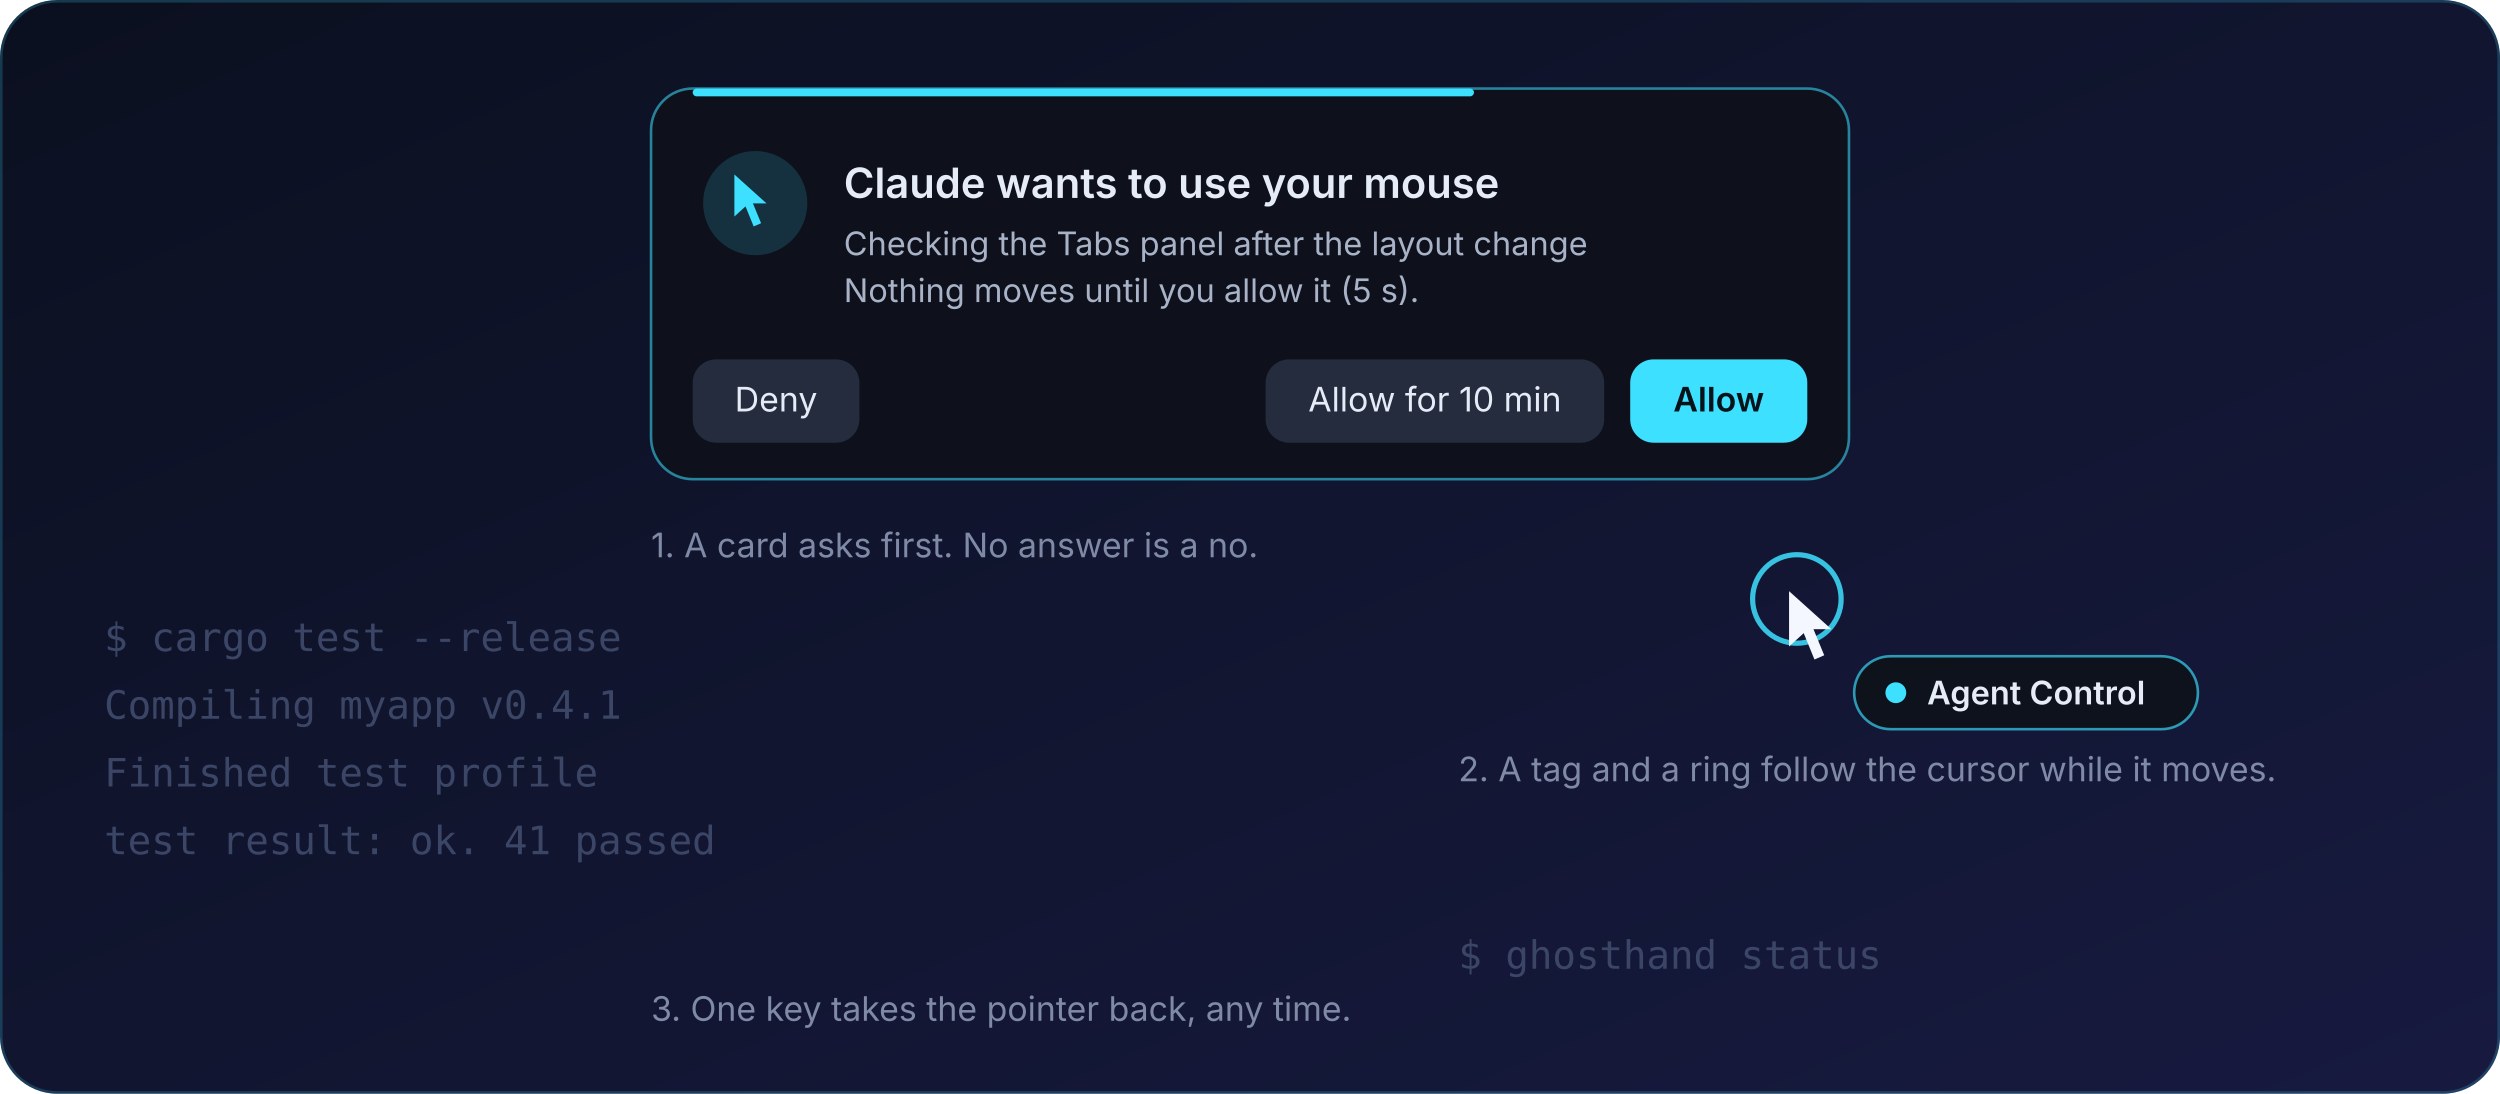
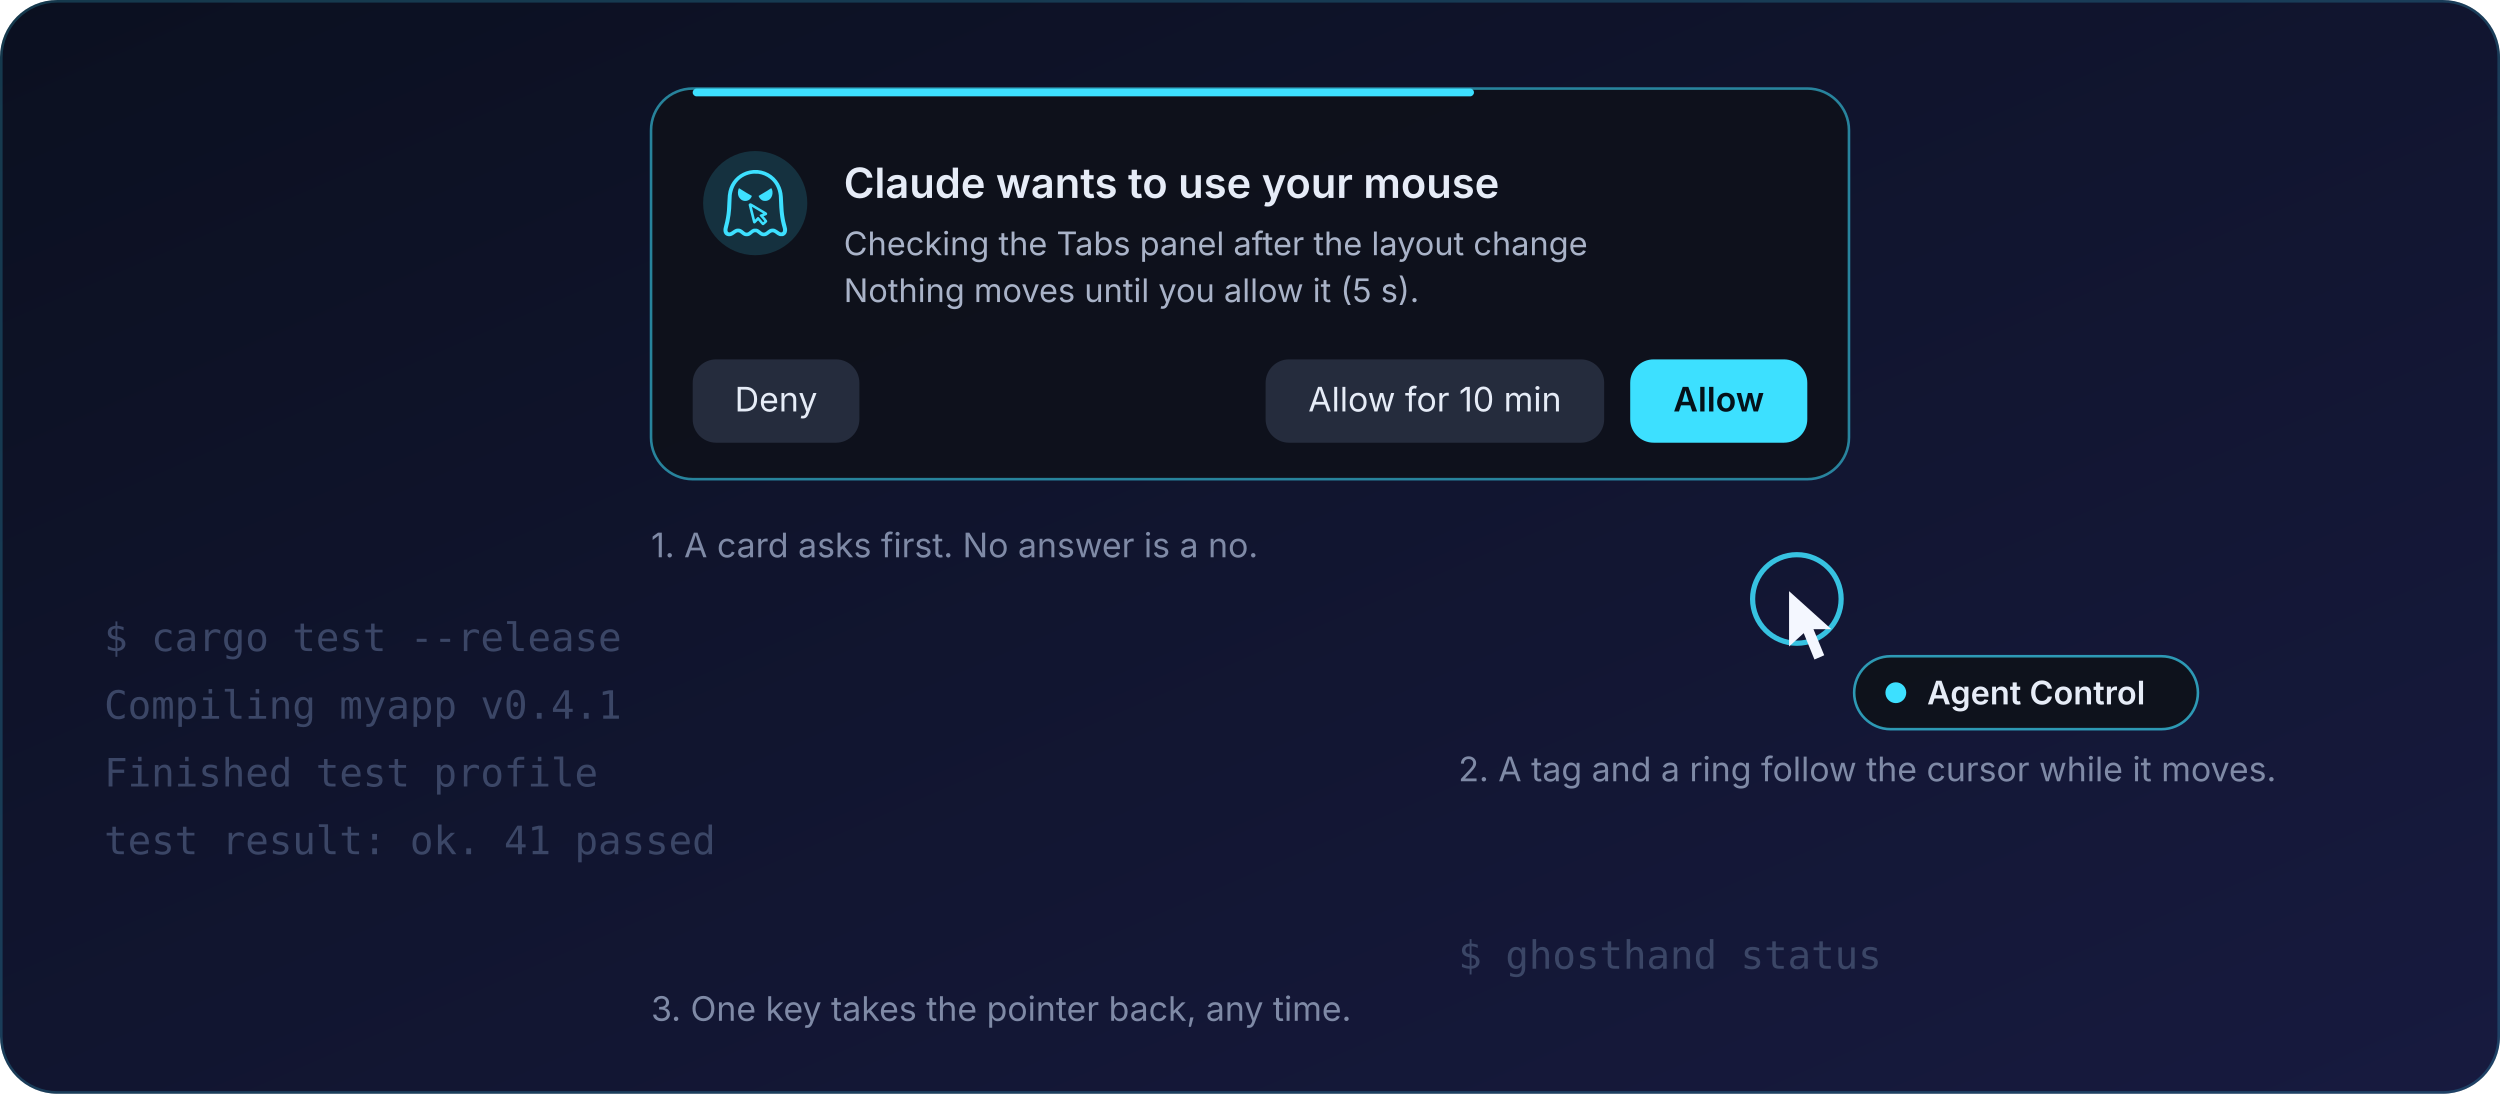
<svg xmlns="http://www.w3.org/2000/svg" viewBox="0 0 960 420" width="960" height="420">
  <defs>
    <linearGradient id="bg" x1="0" y1="0" x2="1" y2="1">
      <stop offset="0" stop-color="#0b1020" />
      <stop offset="1" stop-color="#171a3f" />
    </linearGradient>
+     <path id="ghost" fill-rule="evenodd" d="M367 9C334 12 306 18 280 27C173 66 96 151 69 263C61 299 59 319 56 386C52 487 50 516 39 581C33 615 27 645 15 688C10 708 8 718 8 730C8 775 33 804 73 806C97 807 115 800 144 778C167 760 176 757 190 759C200 760 207 765 221 777C248 800 263 806 288 806C313 806 329 799 355 775C370 762 381 757 394 758C406 759 412 763 432 780C456 801 477 809 503 806C523 804 537 797 561 777C574 766 583 761 592 759C604 757 617 761 629 770C653 789 666 797 682 803C689 805 691 805 706 805C721 805 722 805 729 803C756 792 772 769 774 736C775 721 773 711 766 684C753 636 750 622 745 594C734 531 729 485 726 394C723 301 717 266 697 215C651 99 545 20 419 9C408 8 375 8 367 9ZM427 54C479 61 529 82 568 114C629 162 664 230 674 313C674 320 675 341 676 358C679 440 681 487 686 524C693 593 705 651 722 709C729 733 726 750 715 757C710 760 709 760 703 760C692 760 685 756 658 736C646 727 628 718 618 715C612 714 607 714 596 714C571 715 558 722 524 750C504 767 484 767 465 751C462 749 455 743 449 738C437 728 426 721 415 717C407 715 405 715 390 715C375 715 373 715 366 717C352 723 342 729 326 743C310 757 303 761 292 762C279 764 270 760 255 747C223 720 208 714 183 714C161 714 146 721 112 745C89 762 75 765 64 755C55 746 54 732 60 708C76 653 85 607 93 550C100 496 103 456 105 375C106 320 108 300 116 270C136 186 187 120 261 83C291 68 328 57 360 54C366 53 372 53 375 53C382 52 416 53 427 54ZM194 230C189 234 182 263 182 282C182 314 192 339 214 359C224 368 230 372 243 377C286 391 330 372 347 329C349 325 350 321 350 320C349 320 345 317 339 314C309 298 263 270 230 249C196 227 198 228 194 230ZM577 231C573 233 567 237 533 260C510 274 464 302 447 311C437 316 431 320 431 321C431 323 438 339 443 345C450 356 463 368 473 373C485 379 495 381 509 381C550 382 582 356 595 312C599 301 600 279 598 265C597 256 590 235 587 231C585 228 582 228 577 231ZM325 410C318 413 311 422 311 429C311 432 313 442 328 498C341 550 348 578 356 608C364 642 365 644 369 648C379 657 389 654 401 639C412 628 424 615 425 615C425 615 430 621 437 628C461 657 472 669 475 671C479 673 487 674 492 672C495 671 497 669 516 652C532 637 534 635 535 627C536 620 533 616 511 589L490 565L508 559C527 552 530 550 533 543C536 538 535 532 531 526C528 522 528 522 516 514C488 496 385 435 349 415C338 409 331 408 325 410ZM357 456C360 458 368 462 374 465C379 469 388 474 393 477C398 480 405 484 407 485C409 487 417 491 424 495C458 515 467 520 476 526C482 530 486 533 485 533C485 533 480 535 474 537C450 544 445 547 444 555C444 558 444 559 448 564C451 566 457 574 462 580C468 586 475 595 479 599C483 604 489 611 493 616L500 624L493 631C486 638 485 638 482 635C479 631 466 615 462 610C459 607 452 599 445 590C438 582 431 575 430 575C430 574 427 574 424 574C419 574 421 573 397 597C393 602 389 606 388 606C388 606 382 582 375 554C368 526 359 491 356 477C352 463 349 452 350 452C350 452 353 454 357 456Z" />
    <path id="cursor" d="M0 0 L0 17 L4.5 12.9 L7.8 21 L10.8 19.7 L7.5 11.7 L13 11.7 Z" />
  </defs>
  <style>
    text { font-family: Inter, 'Inter Variable', 'Segoe UI', Helvetica, Arial, sans-serif; }
    .code { font-family: 'JetBrains Mono', 'JetBrainsMono Nerd Font Mono', Consolas, monospace; font-size: 15px; fill: #3b4666; }
  </style>
  <rect width="960" height="420" rx="22" fill="url(#bg)" />
  <rect x="0.5" y="0.5" width="959" height="419" rx="21.5" fill="none" stroke="#3de0ff" stroke-opacity="0.2" />
  <text class="code" x="40" y="250">$ cargo test --release</text>
  <text class="code" x="40" y="276">   Compiling myapp v0.4.1</text>
  <text class="code" x="40" y="302">    Finished test profile</text>
  <text class="code" x="40" y="328">test result: ok. 41 passed</text>
  <text class="code" x="560" y="372">$ ghosthand status</text>
  <g transform="translate(250 34)">
    <rect width="460" height="150" rx="16" fill="#0e121b" fill-opacity="0.94" stroke="#3de0ff" stroke-opacity="0.55" />
    <rect x="16" y="0" width="300" height="3" rx="1.5" fill="#3de0ff" />
    <circle cx="40" cy="44" r="20" fill="#3de0ff" fill-opacity="0.16" />
-     <use href="#cursor" fill="#3de0ff" transform="translate(32 33) scale(0.95)" />
+     <use href="#ghost" fill="#3de0ff" transform="translate(27.55 31) scale(0.0319)" />
    <text x="74" y="42" font-size="16" font-weight="600" fill="#e6ecf7">Claude wants to use your mouse</text>
    <text x="74" y="64" font-size="12.5" fill="#a9b3c8">Checking the Tabs panel after the layout change</text>
    <text x="74" y="82" font-size="12.5" fill="#a9b3c8">Nothing moves until you allow it (5 s).</text>
    <rect x="16" y="104" width="64" height="32" rx="9" fill="#252c3d" />
    <text x="48" y="124" font-size="13" fill="#e6ecf7" text-anchor="middle">Deny</text>
    <rect x="236" y="104" width="130" height="32" rx="9" fill="#252c3d" />
    <text x="301" y="124" font-size="13" fill="#e6ecf7" text-anchor="middle">Allow for 10 min</text>
    <rect x="376" y="104" width="68" height="32" rx="9" fill="#3de0ff" />
    <text x="410" y="124" font-size="13" font-weight="600" fill="#04121a" text-anchor="middle">Allow</text>
  </g>
  <g transform="translate(690 230)">
    <circle cx="0" cy="0" r="17" fill="none" stroke="#3de0ff" stroke-width="2" stroke-opacity="0.85" />
    <use href="#cursor" fill="#f4f7ff" transform="translate(-3 -3) scale(1.25)" />
    <rect x="22" y="22" width="132" height="28" rx="14" fill="#0e121b" fill-opacity="0.95" stroke="#3de0ff" stroke-opacity="0.65" />
    <circle cx="38" cy="36" r="4" fill="#3de0ff" />
    <text x="50" y="40.5" font-size="12.5" font-weight="600" fill="#e6ecf7">Agent Control</text>
  </g>
  <text x="250" y="214" font-size="13" fill="#7f8aa6">1. A card asks first. No answer is a no.</text>
  <text x="560" y="300" font-size="13" fill="#7f8aa6">2. A tag and a ring follow the cursor while it moves.</text>
  <text x="250" y="392" font-size="13" fill="#7f8aa6">3. One key takes the pointer back, any time.</text>
</svg>
